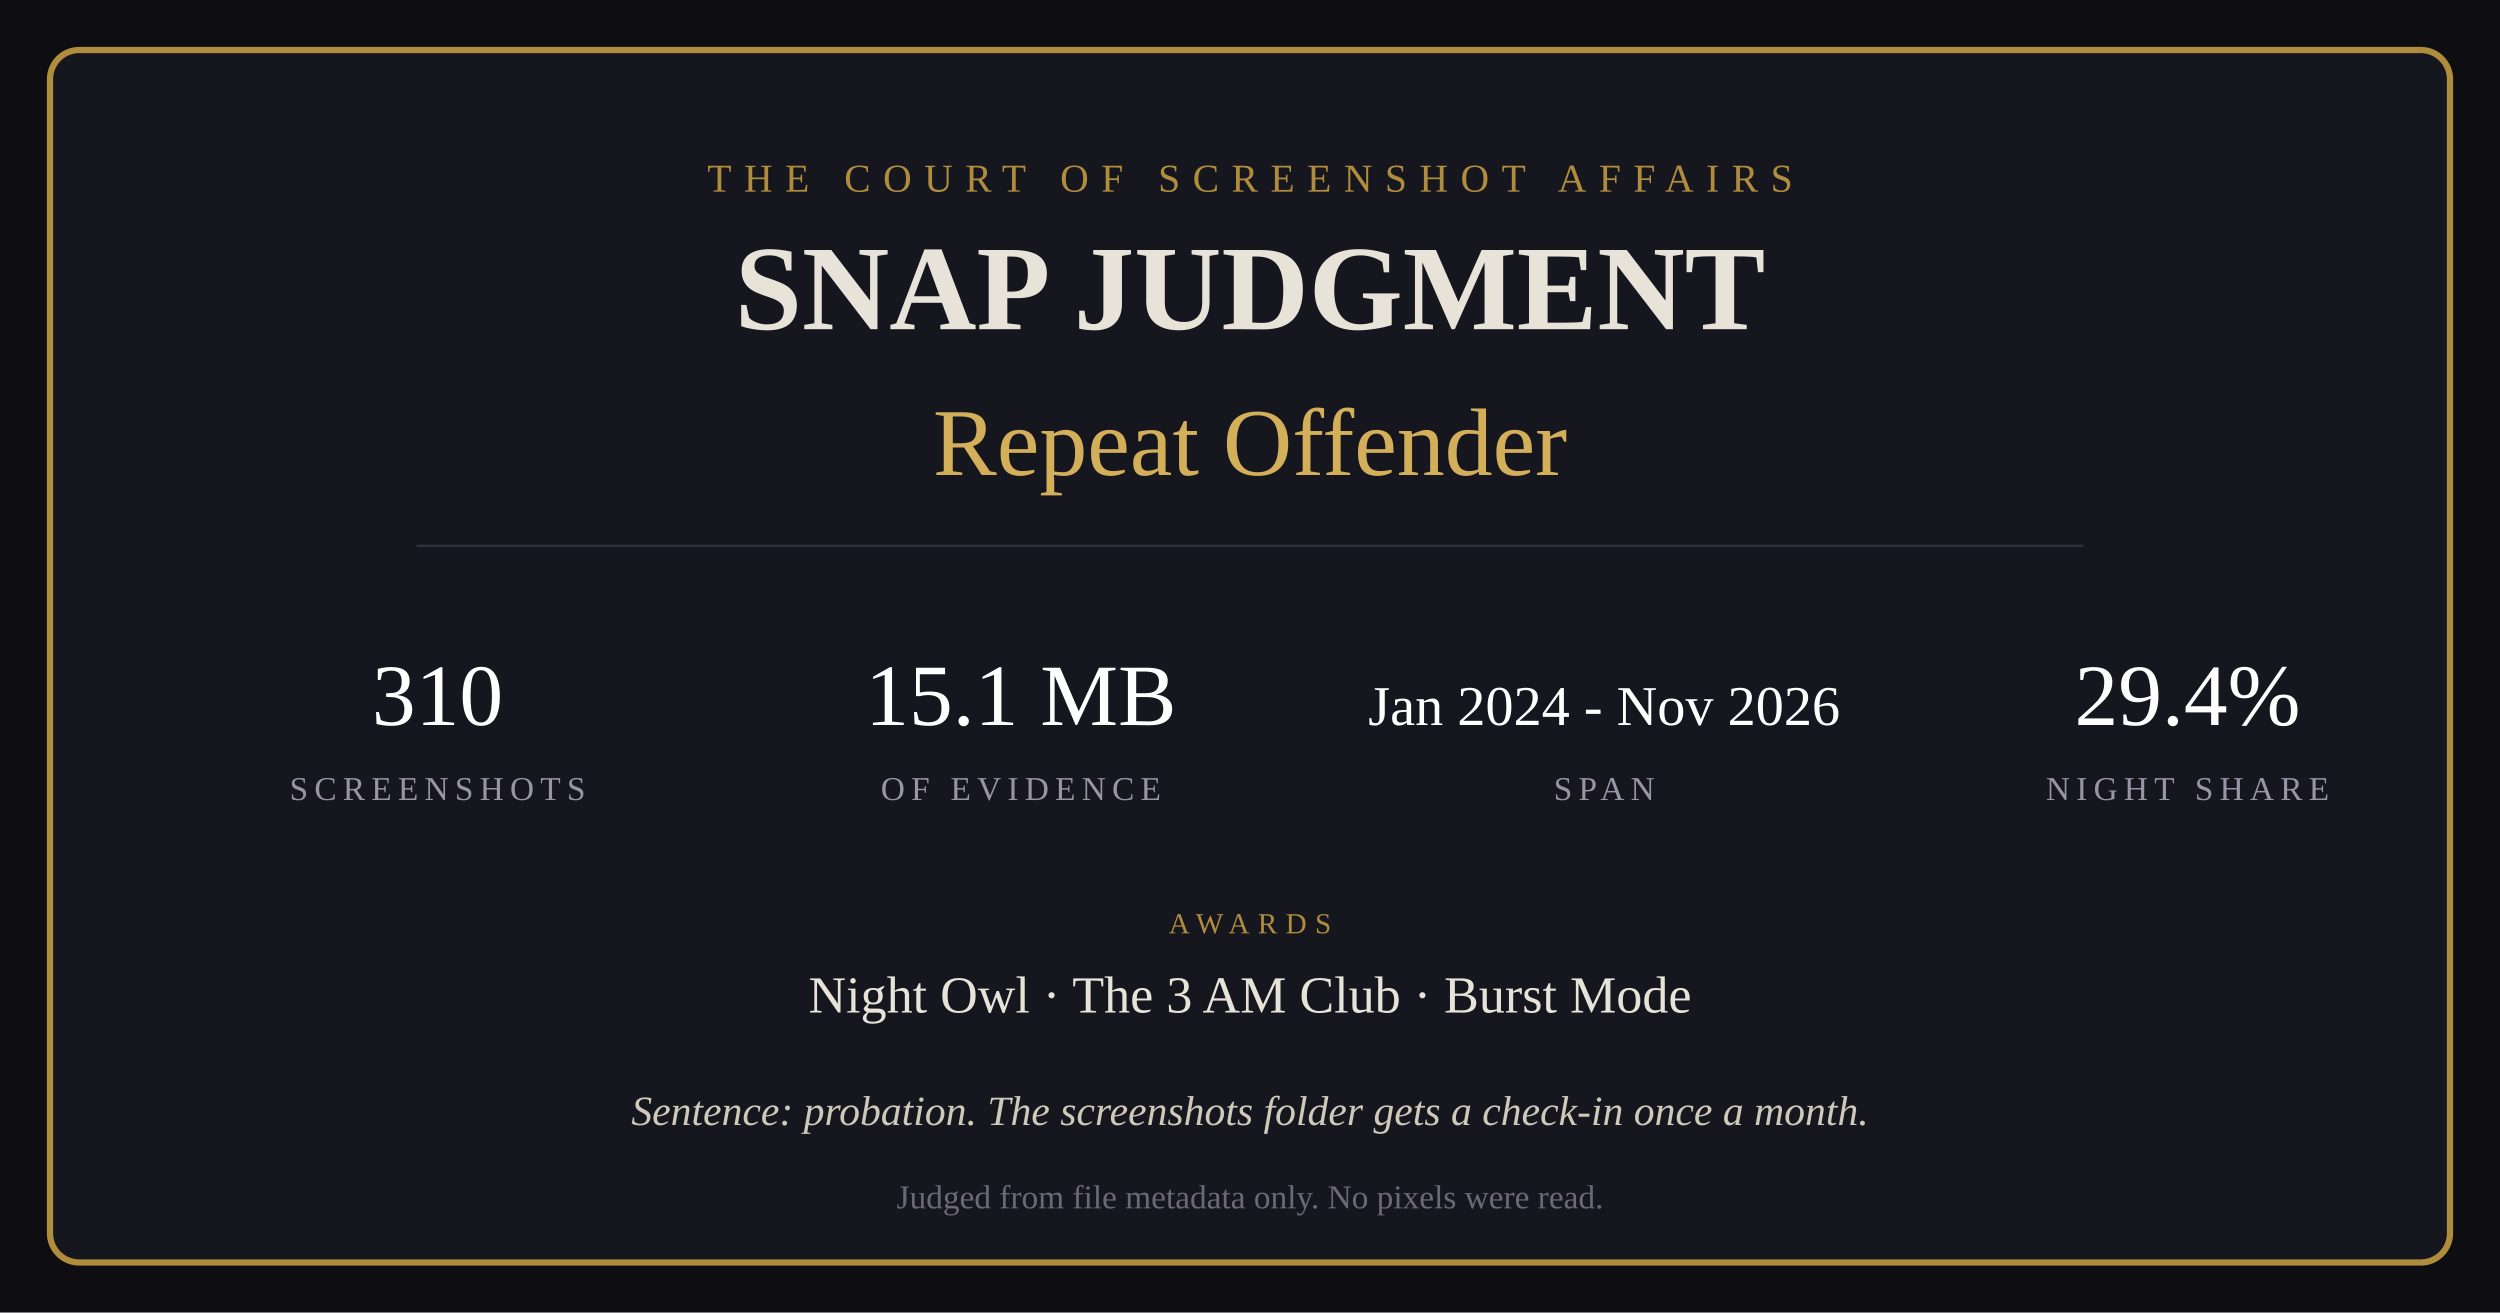
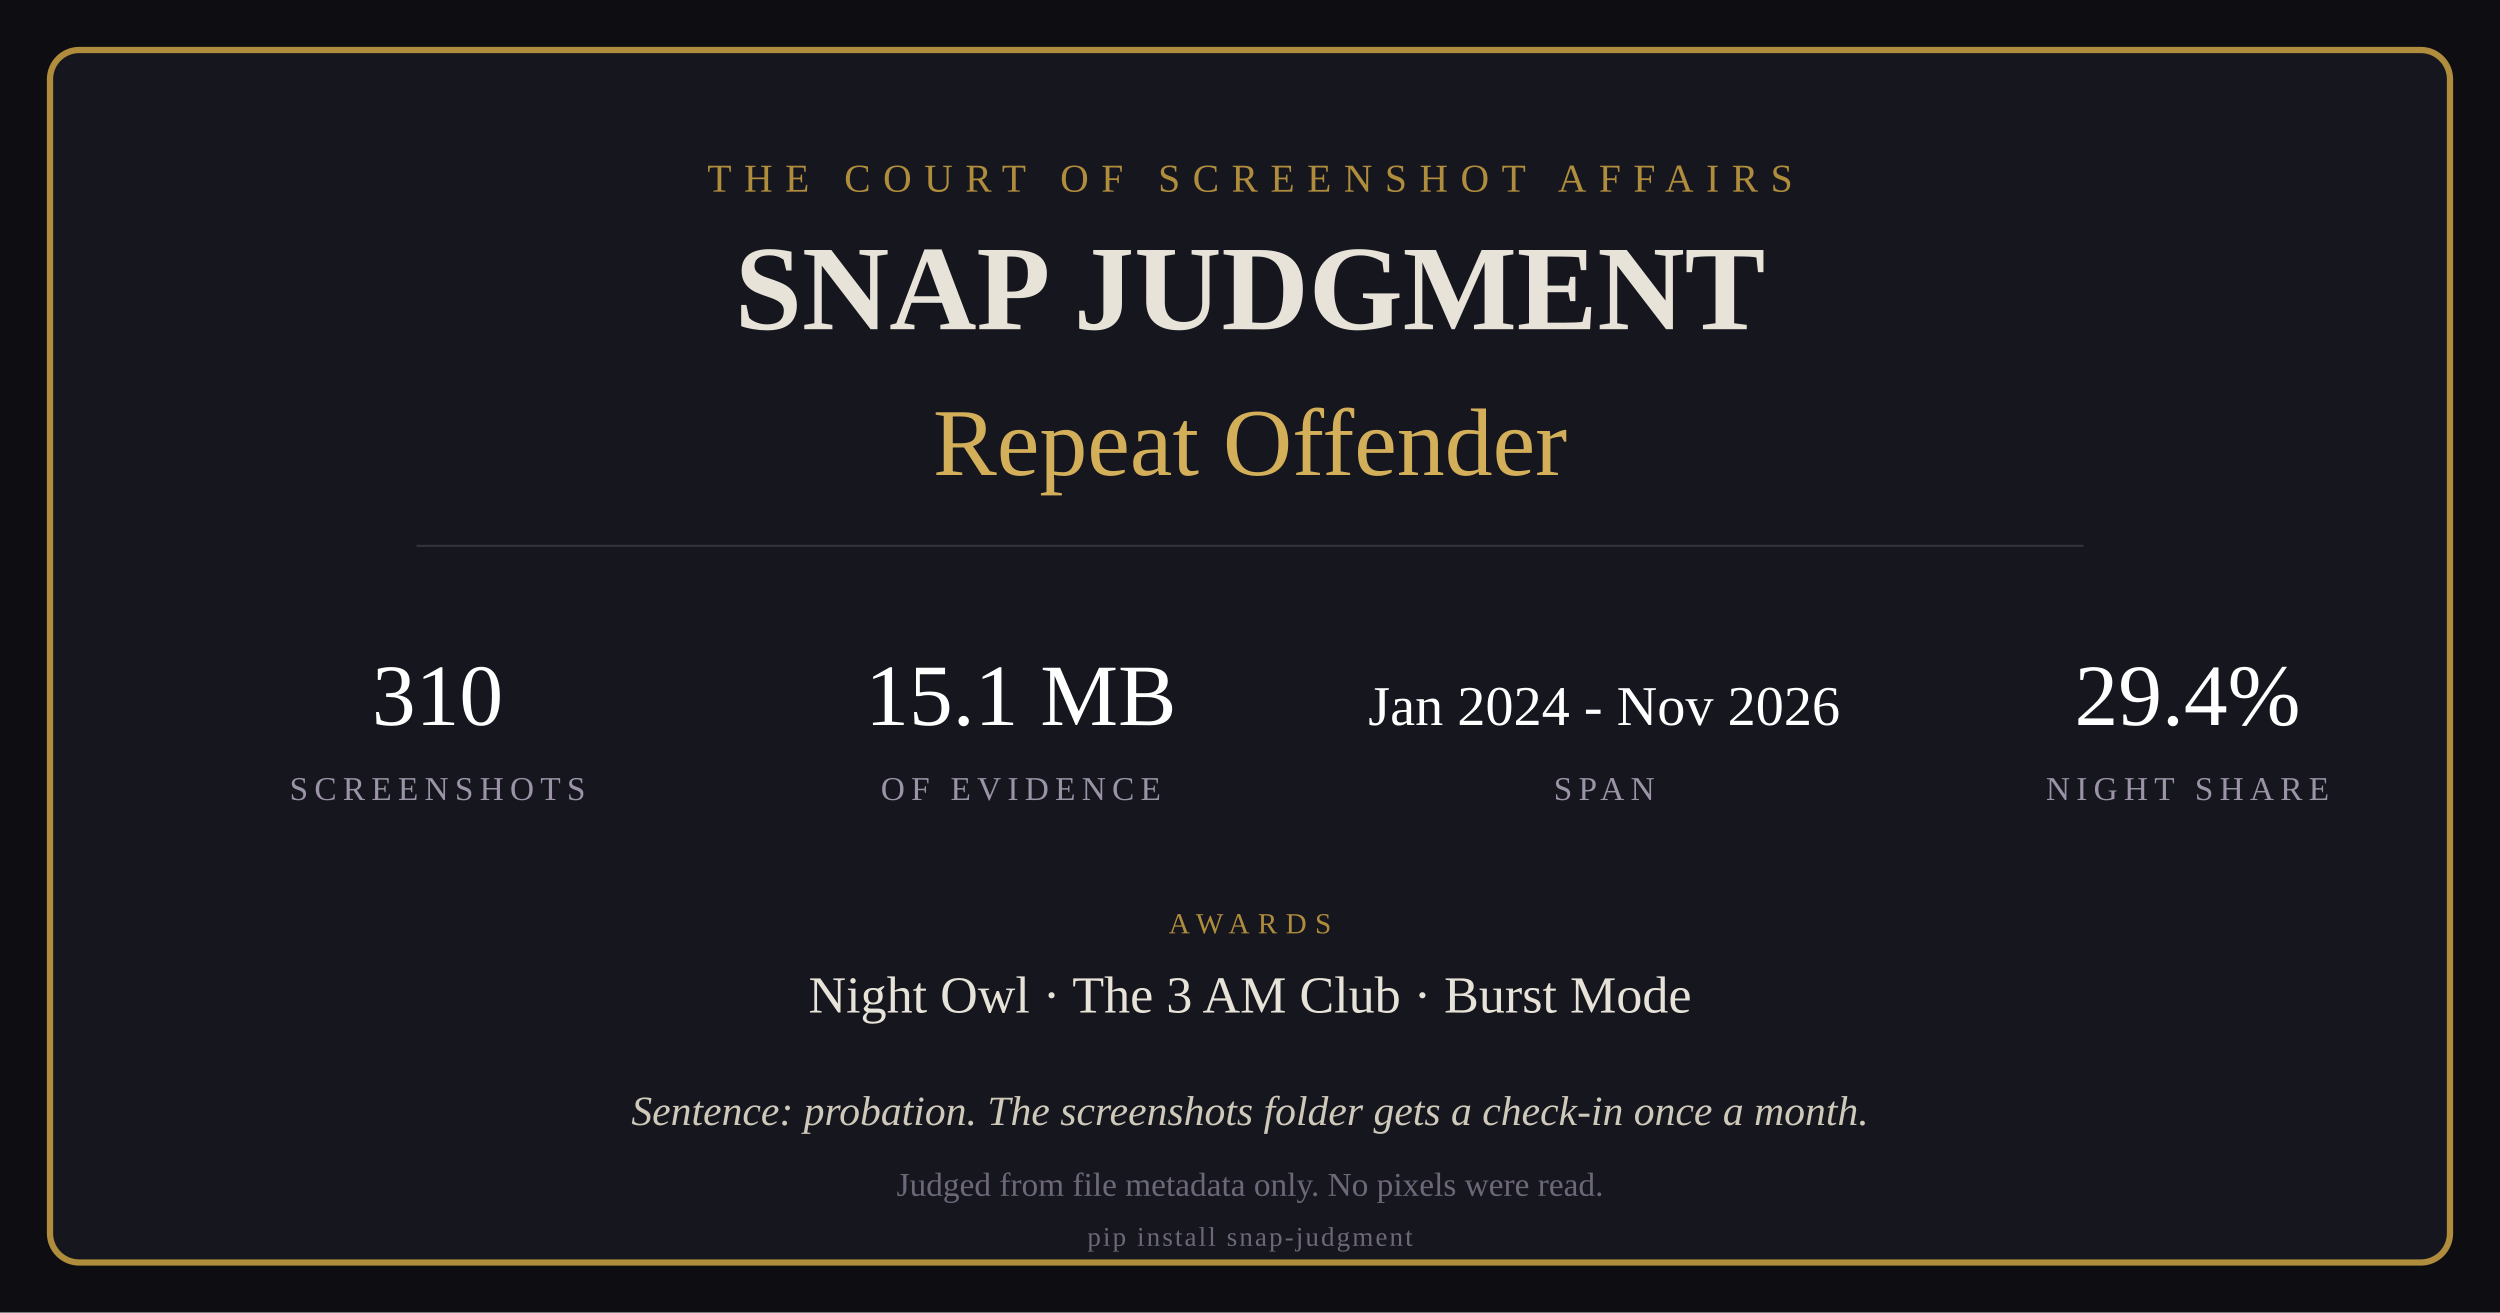
<svg xmlns="http://www.w3.org/2000/svg" viewBox="0 0 1200 630" width="1200" height="630" role="img" aria-label="Snap Judgment verdict card">
  <rect width="1200" height="630" fill="#0d0d12" />
  <rect x="24" y="24" width="1152" height="582" rx="14" fill="#16161f" stroke="#b08d3c" stroke-width="3" />
  <text x="600" y="92" text-anchor="middle" font-family="Georgia, 'Times New Roman', serif" font-size="19" letter-spacing="6" fill="#b08d3c">THE COURT OF SCREENSHOT AFFAIRS</text>
  <text x="600" y="158" text-anchor="middle" font-family="Georgia, 'Times New Roman', serif" font-size="58" font-weight="bold" fill="#e8e3d8">SNAP JUDGMENT</text>
  <text x="600" y="228" text-anchor="middle" font-family="Georgia, 'Times New Roman', serif" font-size="46" fill="#d4af5a">Repeat Offender</text>
  <line x1="200" y1="262" x2="1000" y2="262" stroke="#33333f" stroke-width="1" />
  <text x="210" y="348" text-anchor="middle" font-size="42" fill="#ffffff">310</text>
  <text x="210" y="384" text-anchor="middle" font-size="16" letter-spacing="3" fill="#9a94a6">SCREENSHOTS</text>
  <text x="490" y="348" text-anchor="middle" font-size="42" fill="#ffffff">15.1 MB</text>
  <text x="490" y="384" text-anchor="middle" font-size="16" letter-spacing="3" fill="#9a94a6">OF EVIDENCE</text>
  <text x="770" y="348" text-anchor="middle" font-size="27" fill="#ffffff">Jan 2024 - Nov 2026</text>
  <text x="770" y="384" text-anchor="middle" font-size="16" letter-spacing="3" fill="#9a94a6">SPAN</text>
  <text x="1050" y="348" text-anchor="middle" font-size="42" fill="#ffffff">29.4%</text>
  <text x="1050" y="384" text-anchor="middle" font-size="16" letter-spacing="3" fill="#9a94a6">NIGHT SHARE</text>
  <text x="600" y="448" text-anchor="middle" font-family="Georgia, 'Times New Roman', serif" font-size="14" letter-spacing="4" fill="#b08d3c">AWARDS</text>
  <text x="600" y="486" text-anchor="middle" font-family="Georgia, 'Times New Roman', serif" font-size="25" fill="#e8e3d8">Night Owl  ·  The 3 AM Club  ·  Burst Mode</text>
  <text x="600" y="540" text-anchor="middle" font-family="Georgia, 'Times New Roman', serif" font-size="20" font-style="italic" fill="#cfc9ba">Sentence: probation. The screenshots folder gets a check-in once a month.</text>
-   <text x="600" y="580" text-anchor="middle" font-family="Georgia, 'Times New Roman', serif" font-size="16" fill="#6d6878">Judged from file metadata only. No pixels were read.</text>
+   <text x="600" y="574" text-anchor="middle" font-family="Georgia, 'Times New Roman', serif" font-size="16" fill="#6d6878">Judged from file metadata only. No pixels were read.</text>
+   <text x="600" y="598" text-anchor="middle" font-family="Georgia, 'Times New Roman', serif" font-size="13" letter-spacing="1" fill="#6d6878">pip install snap-judgment</text>
</svg>
